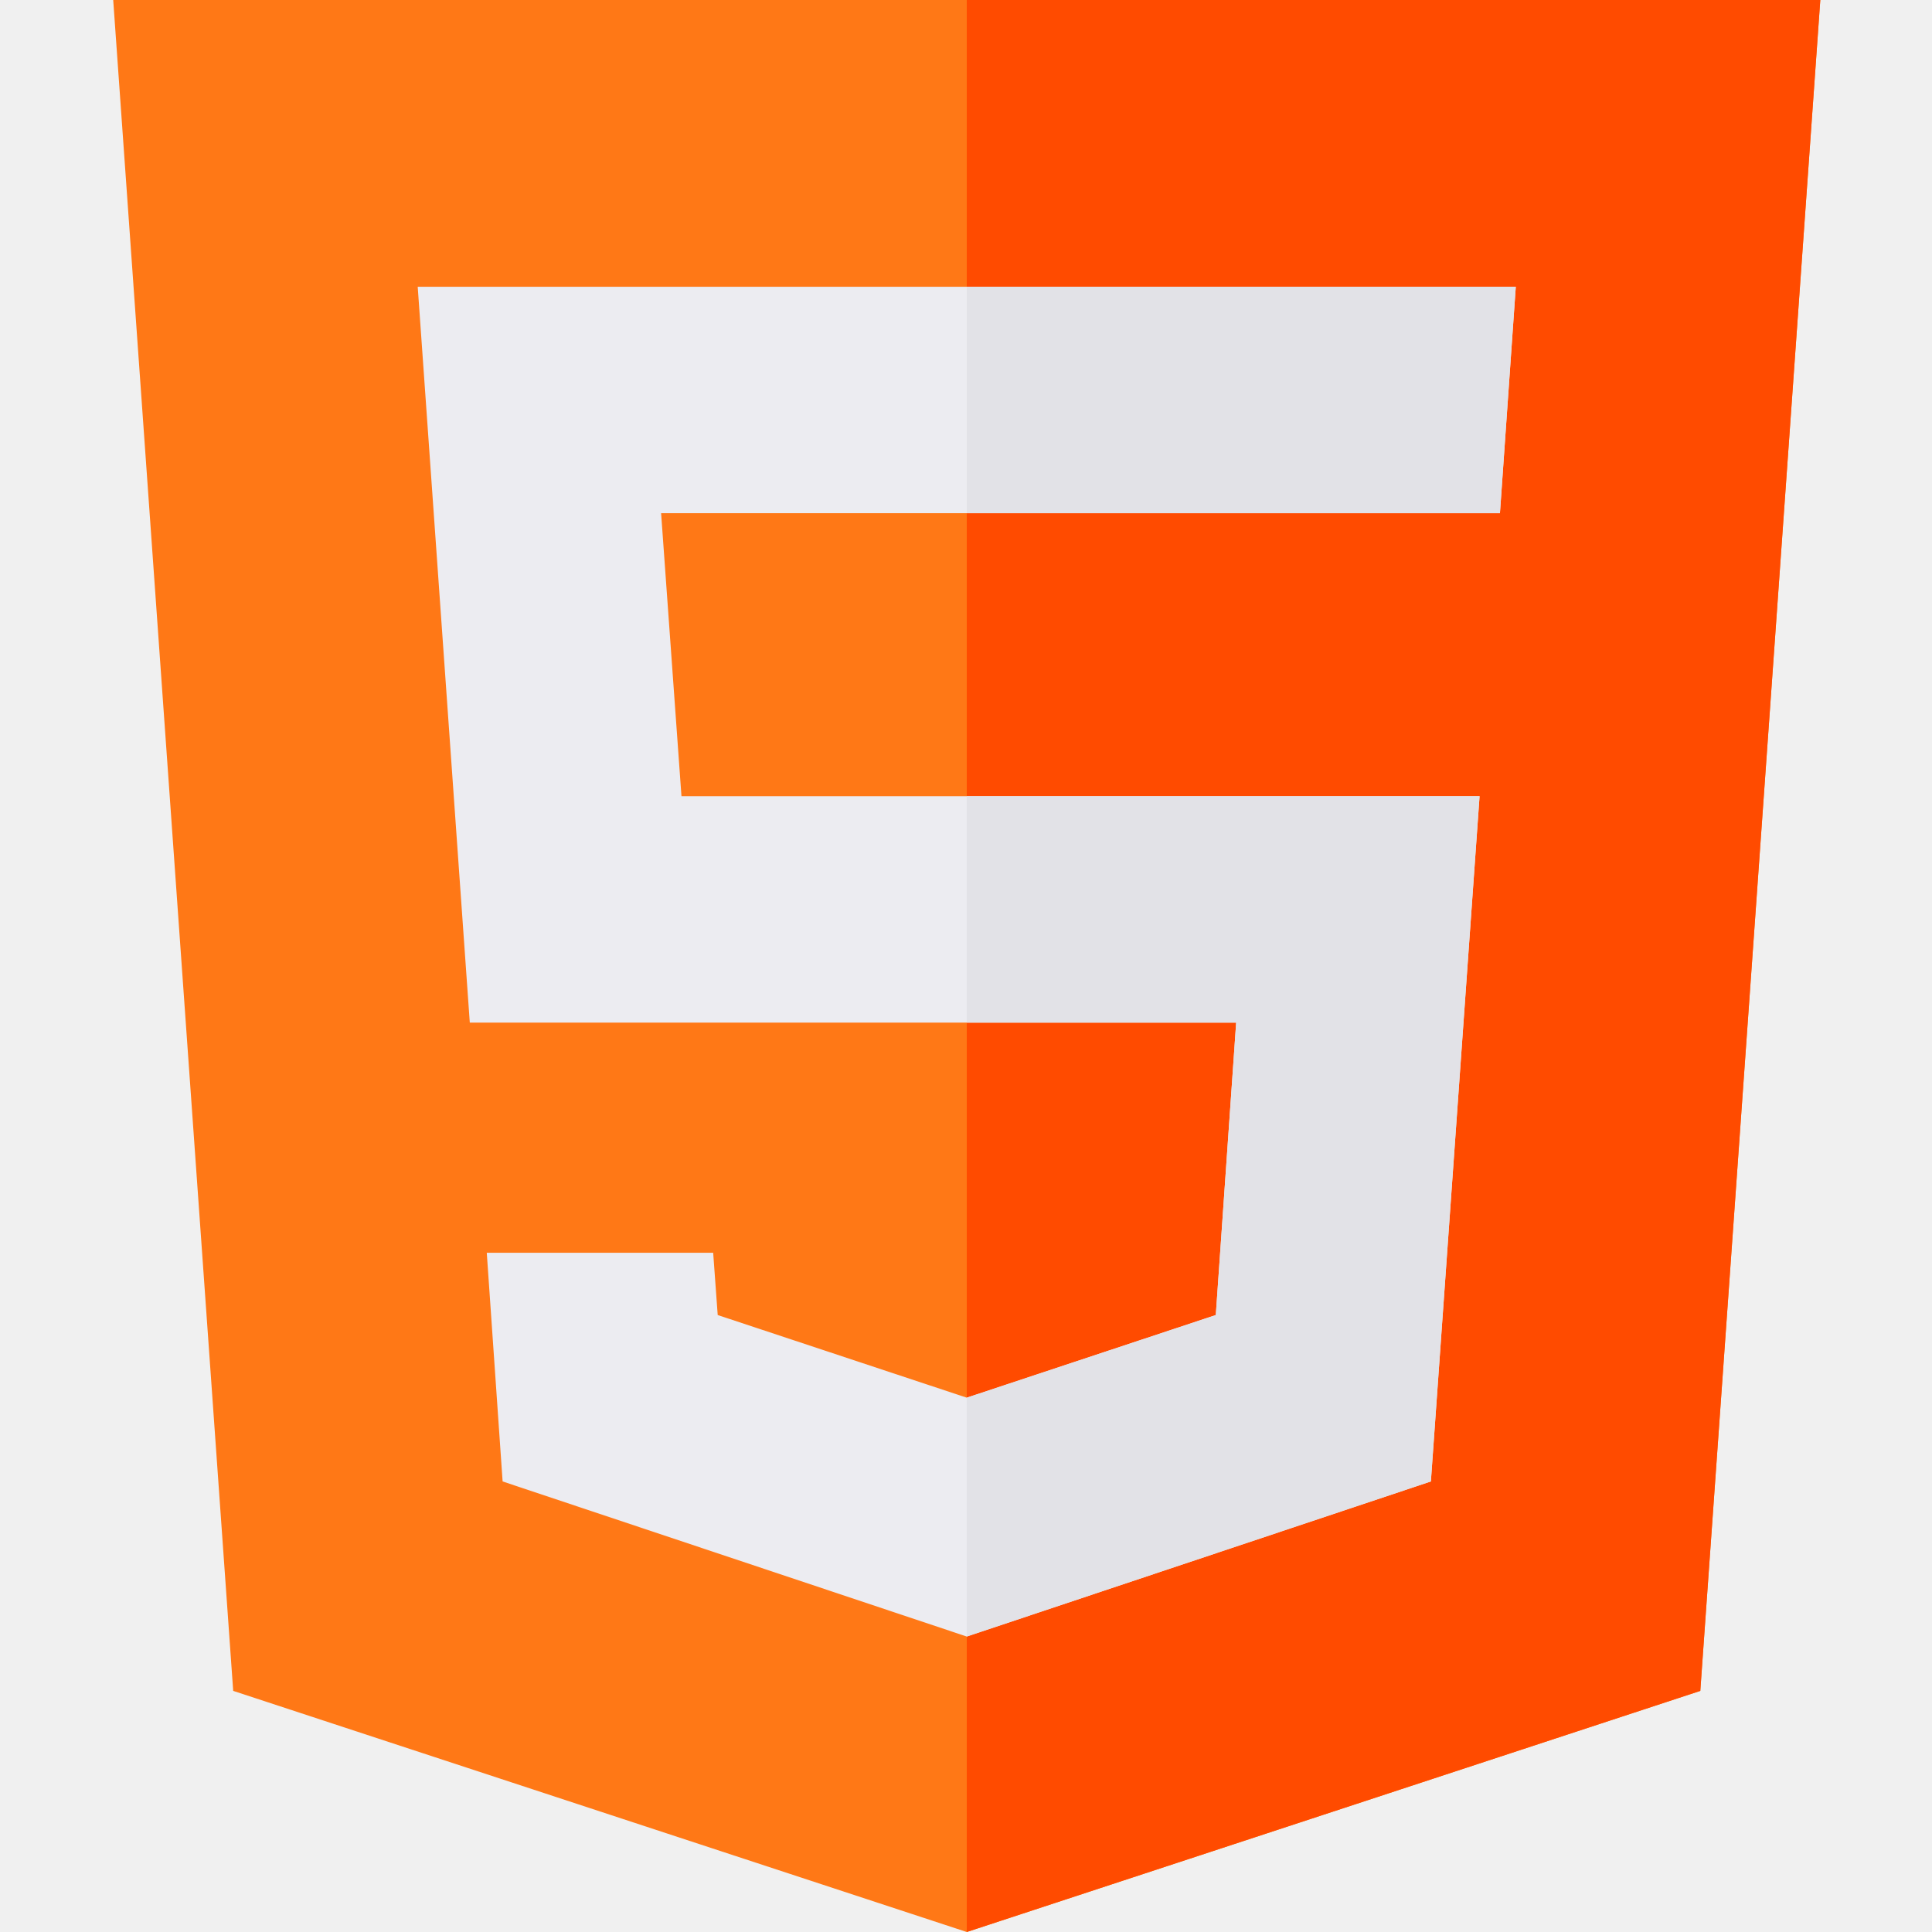
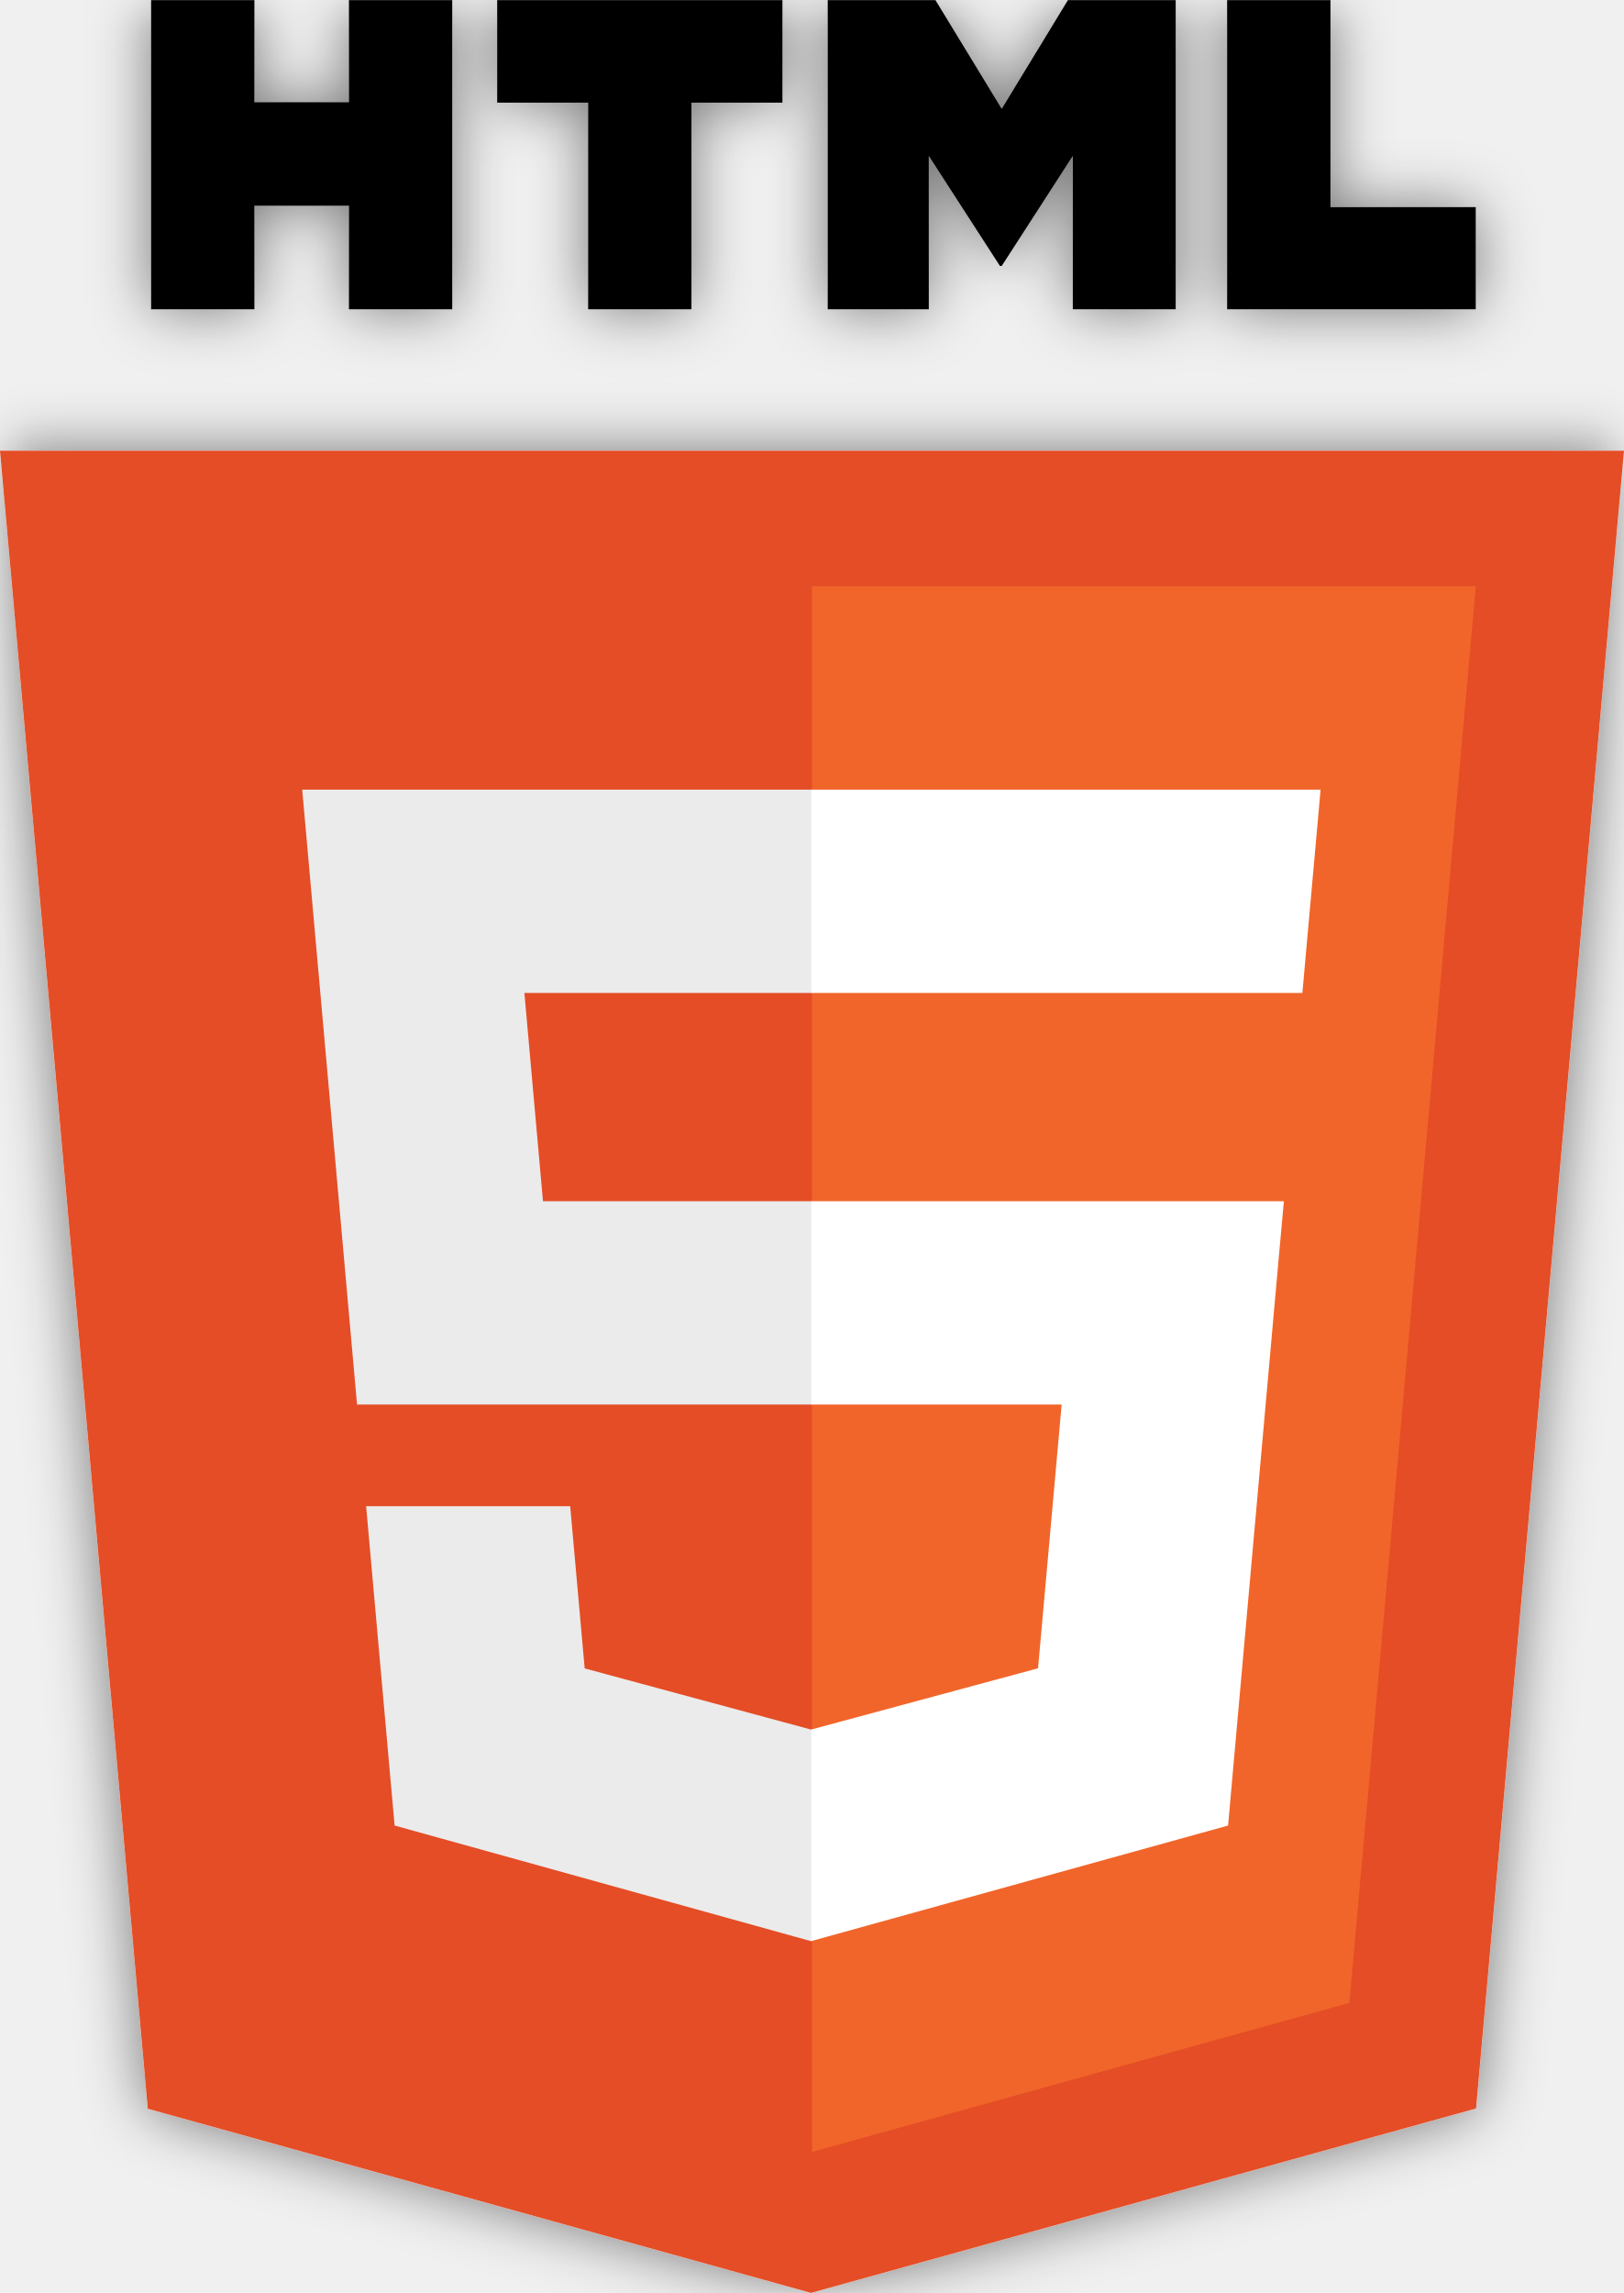
- <svg xmlns="http://www.w3.org/2000/svg" viewBox="-30 0 512 512">
-   <path d="m0 0 31.801 448.102 194.398 63.898 194.398-63.898 31.801-448.102zm0 0" fill="#ff7816" />
-   <path d="m452.398 0-31.801 448.102-194.398 63.898v-512zm0 0" fill="#ff4b00" />
-   <path d="m367.5 136h-222.301l5.398 75h211.504l-12.902 181.598-123 41.102-123-41.102-4.199-60.598h60l1.199 16.5 66 21.898 66-21.898 5.398-77.5h-203.098l-13.801-195h291zm0 0" fill="#ececf1" />
-   <g fill="#e2e2e7">
-     <path d="m362.102 211-12.902 181.598-123 41.102v-63.301l66-21.898 5.398-77.5h-71.398v-60zm0 0" />
-     <path d="m371.699 76-4.199 60h-141.301v-60zm0 0" />
+ <svg xmlns="http://www.w3.org/2000/svg" width="1771" height="2500" viewBox="221.807 89.47 440 621.061" enable-background="new 221.807 89.47 440 621.061">
+   <filter id="a" width="150%" height="150%" x="-5%" y="-5%">
+     <feFlood flood-color="#000" result="floodFill" flood-opacity=".5" />
+     <feComposite in="floodFill" in2="SourceAlpha" operator="in" result="coloredAlpha" />
+     <feGaussianBlur in="coloredAlpha" result="blur" stdDeviation="8" />
+     <feComposite in="blur" in2="SourceGraphic" operator="out" result="maskedOffsetBlur" />
+     <feMerge>
+       <feMergeNode in="maskedOffsetBlur" />
+       <feMergeNode in="SourceGraphic" />
+     </feMerge>
+   </filter>
+   <g filter="url(#a)">
+     <path fill="#e44d26" d="M261.849 660.647l-40.042-449.125h440l-40.086 449.054-180.184 49.954z" />
+     <path fill="#f16529" d="M441.807 672.348l145.596-40.367 34.258-383.735H441.807z" />
+     <path fill="#ebebeb" d="M441.807 414.82h-72.888l-5.035-56.406h77.923V303.33H303.683l1.32 14.778 13.538 151.794h123.266zM441.807 557.876l-.242.066-61.346-16.566-3.922-43.93h-55.294l7.718 86.489 112.834 31.323.252-.071z" />
+     <path d="M262.745 89.47h27.992v27.656h25.606V89.47h27.993v83.75h-27.993v-28.044h-25.606v28.044h-27.99l-.002-83.75zM381.149 117.244h-24.642V89.47H433.8v27.774h-24.654v55.976H381.15v-55.976h-.001zM446.065 89.47h29.19l17.955 29.428 17.938-29.428h29.2v83.75h-27.882v-41.512l-19.259 29.778h-.481l-19.272-29.778v41.512h-27.39V89.47zM554.277 89.47h28v56.068h39.368v27.682h-67.368V89.47z" />
+     <path fill="#fff" d="M441.617 414.82v55.082h67.83l-6.395 71.44-61.435 16.58v57.307l112.924-31.294.826-9.309 12.946-145.014 1.344-14.792h-14.842zM441.617 303.33v55.084H574.67l1.103-12.382 2.51-27.924 1.318-14.778z" />
  </g>
</svg>
